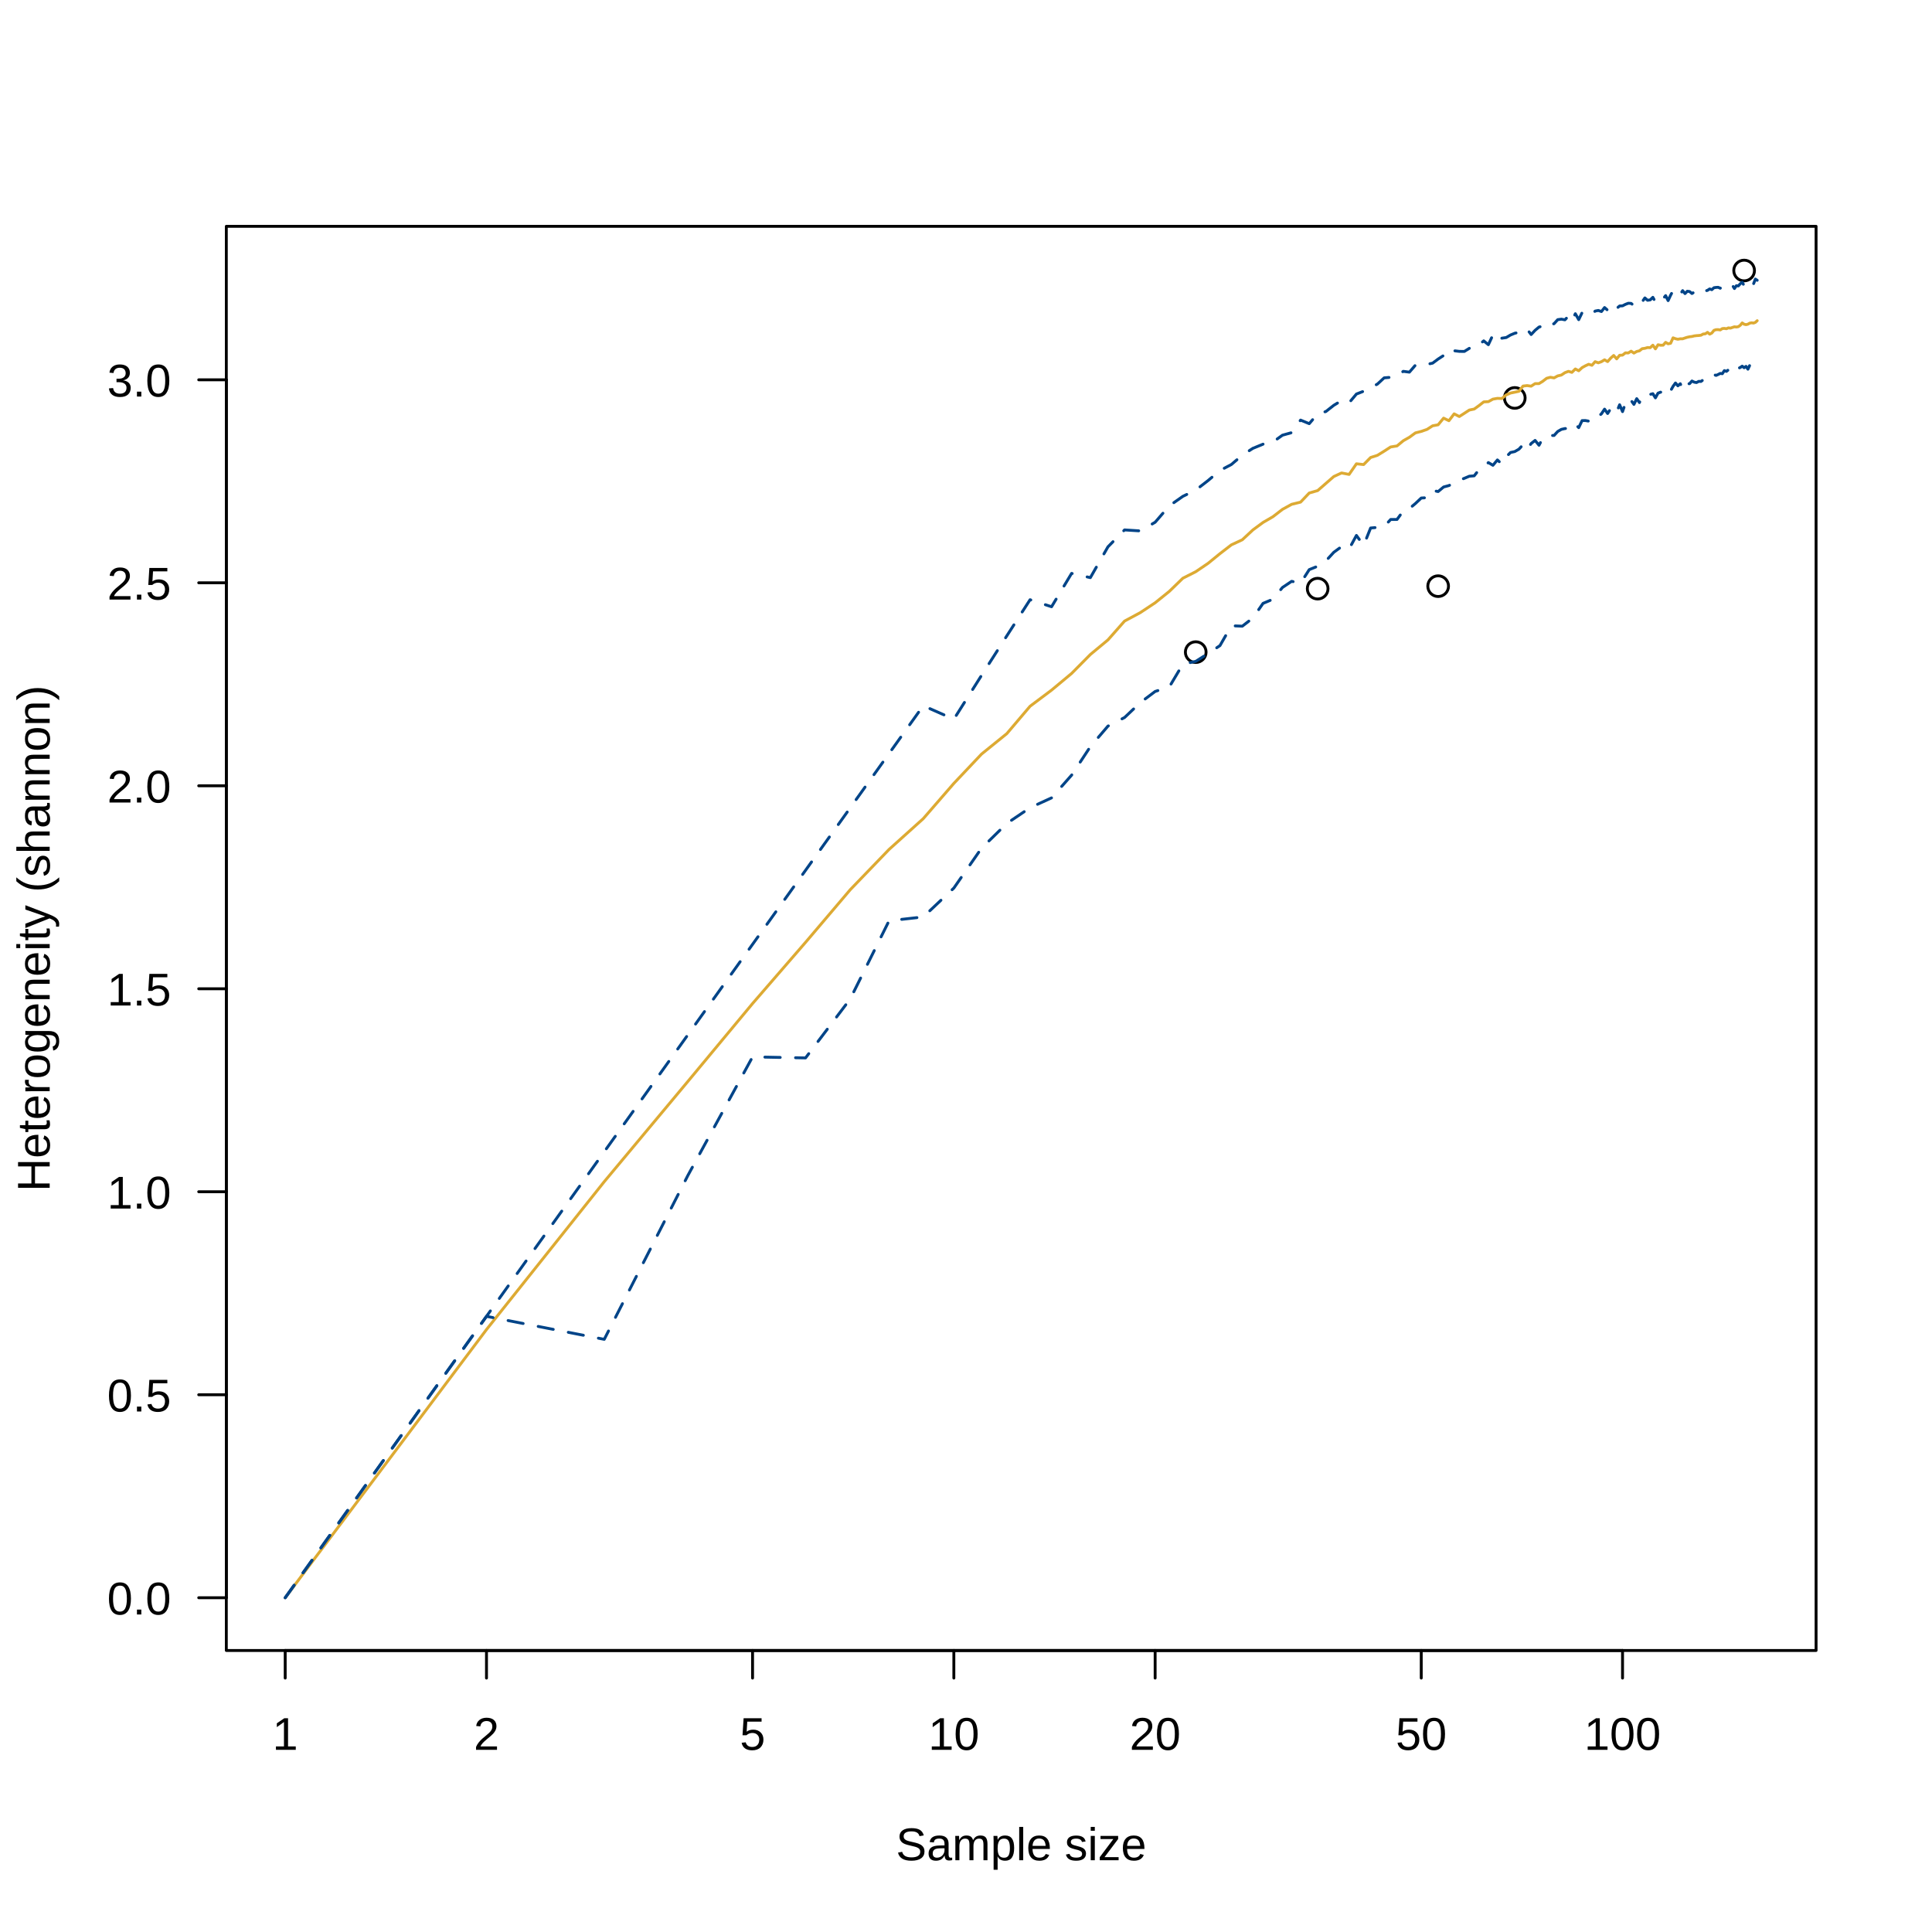
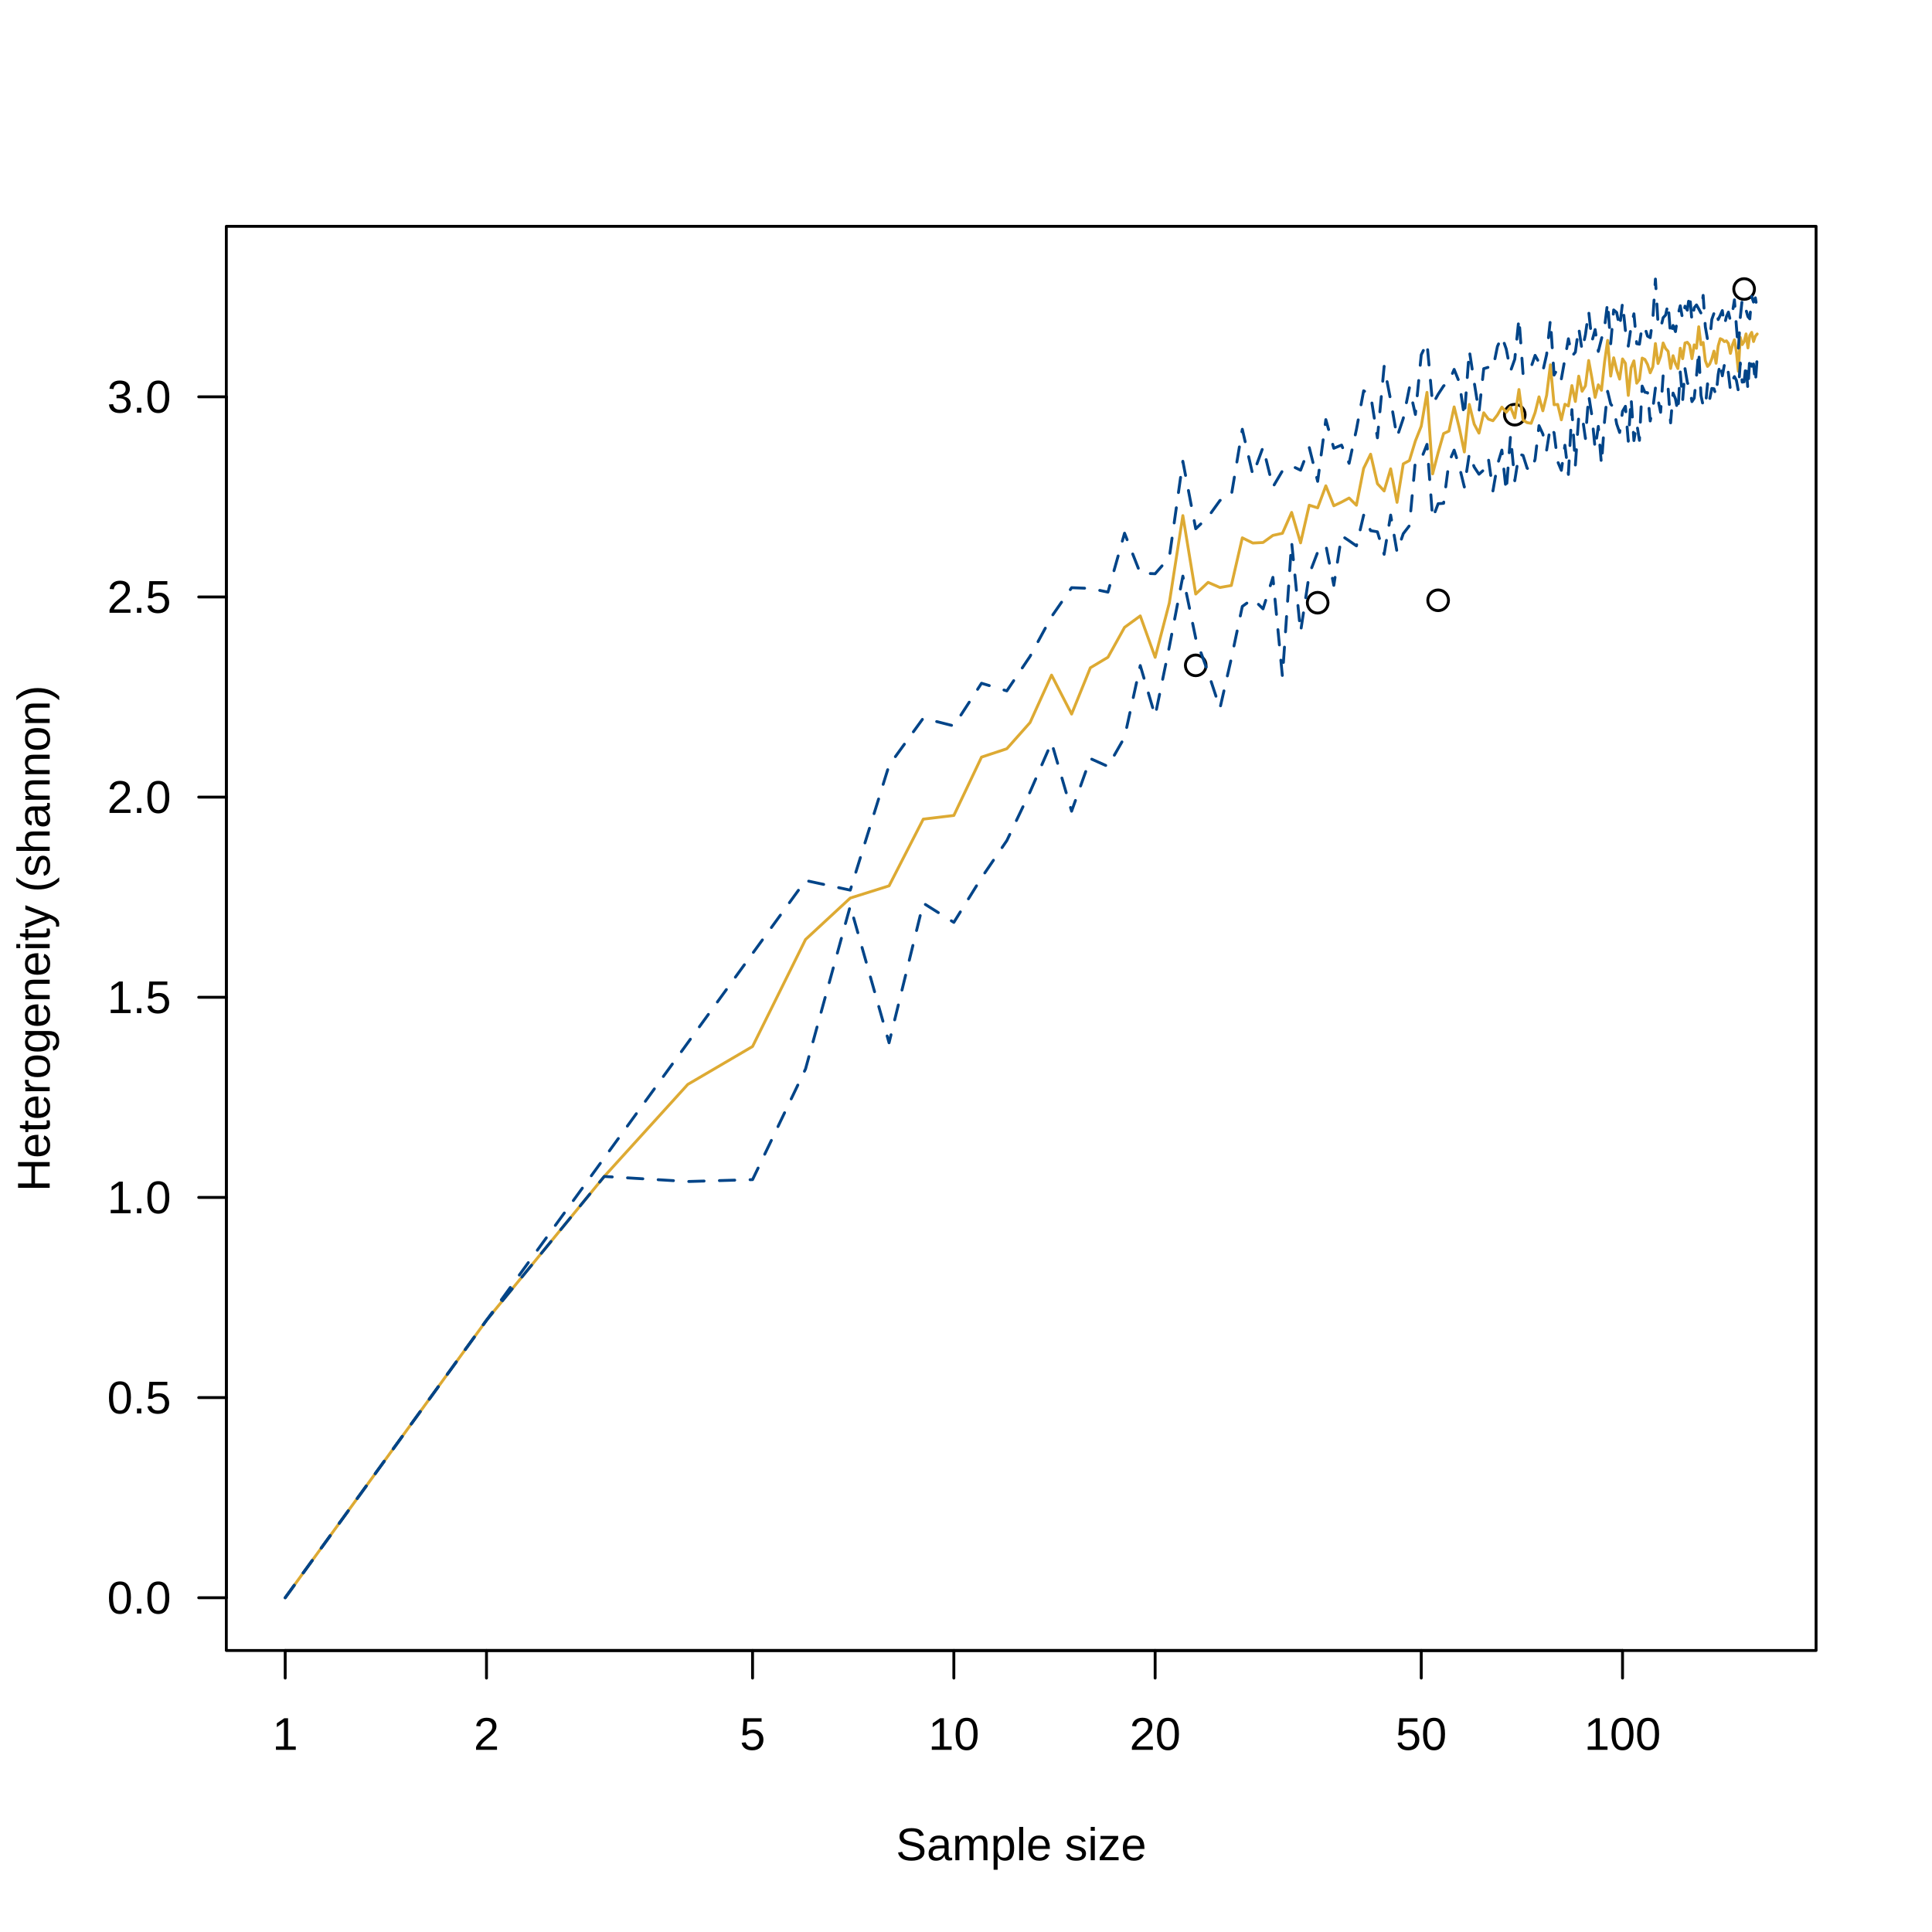
- <svg xmlns="http://www.w3.org/2000/svg" class="svglite" width="504.00pt" height="504.00pt" viewBox="0 0 504.00 504.00">
-   <defs>
-     <style type="text/css">
+ <svg xmlns="http://www.w3.org/2000/svg" width="504.00pt" height="504.00pt" viewBox="0 0 504.00 504.00">
+   <g class="svglite">
+     <defs>
+       <style type="text/css">
    .svglite line, .svglite polyline, .svglite polygon, .svglite path, .svglite rect, .svglite circle {
      fill: none;
      stroke: #000000;
      stroke-linecap: round;
      stroke-linejoin: round;
      stroke-miterlimit: 10.00;
    }
    .svglite text {
      white-space: pre;
    }
+     .svglite g.glyphgroup path {
+       fill: inherit;
+       stroke: none;
+     }
  </style>
-   </defs>
-   <rect width="100%" height="100%" style="stroke: none; fill: #FFFFFF;" />
-   <defs>
-     <clipPath id="cpMC4wMHw1MDQuMDB8MC4wMHw1MDQuMDA=">
-       <rect x="0.00" y="0.00" width="504.00" height="504.00" />
-     </clipPath>
-   </defs>
-   <g clip-path="url(#cpMC4wMHw1MDQuMDB8MC4wMHw1MDQuMDA=)">
+     </defs>
+     <rect width="100%" height="100%" style="stroke: none; fill: #FFFFFF;" />
+     <defs>
+       <clipPath id="cpMC4wMHw1MDQuMDB8MC4wMHw1MDQuMDA=">
+         <rect x="0.00" y="0.00" width="504.00" height="504.00" />
+       </clipPath>
+     </defs>
+     <g clip-path="url(#cpMC4wMHw1MDQuMDB8MC4wMHw1MDQuMDA=)">
</g>
-   <defs>
-     <clipPath id="cpNTkuMDR8NDczLjc2fDU5LjA0fDQzMC41Ng==">
-       <rect x="59.04" y="59.04" width="414.72" height="371.52" />
-     </clipPath>
-   </defs>
-   <g clip-path="url(#cpNTkuMDR8NDczLjc2fDU5LjA0fDQzMC41Ng==)">
-     <circle cx="454.99" cy="70.57" r="2.70" style="stroke-width: 0.75;" />
-     <circle cx="395.16" cy="103.81" r="2.70" style="stroke-width: 0.75;" />
-     <circle cx="375.17" cy="152.91" r="2.70" style="stroke-width: 0.75;" />
-     <circle cx="343.74" cy="153.56" r="2.70" style="stroke-width: 0.75;" />
-     <circle cx="311.93" cy="170.12" r="2.70" style="stroke-width: 0.75;" />
-     <polyline points="74.40,416.80 126.91,346.84 157.63,308.26 179.42,282.14 196.32,261.79 210.14,245.83 221.81,232.09 231.93,221.59 240.85,213.56 248.83,204.36 256.05,196.72 262.65,191.38 268.71,184.24 274.32,180.03 279.55,175.68 284.44,170.74 289.03,166.93 293.36,162.02 297.46,159.82 301.34,157.25 305.04,154.27 308.57,150.84 311.93,149.14 315.16,146.95 318.25,144.43 321.22,142.14 324.08,140.81 326.83,138.25 329.49,136.29 332.06,134.80 334.55,132.88 336.95,131.56 339.28,130.99 341.54,128.61 343.74,127.98 345.87,126.12 347.95,124.31 349.97,123.38 351.94,123.76 353.85,120.99 355.73,121.19 357.55,119.35 359.33,118.78 361.08,117.70 362.78,116.60 364.44,116.33 366.07,114.98 367.67,114.07 369.23,112.93 370.76,112.54 372.26,112.02 373.73,111.08 375.17,110.81 376.59,109.08 377.98,109.75 379.34,107.96 380.69,108.66 382.00,107.82 383.30,106.97 384.57,106.71 385.82,105.81 387.06,104.84 388.27,104.78 389.46,104.12 390.63,103.92 391.79,103.96 392.93,103.01 394.05,102.53 395.16,102.31 396.25,102.07 397.32,100.71 398.38,100.59 399.43,100.74 400.46,100.07 401.48,100.07 402.48,99.45 403.47,98.68 404.45,98.42 405.41,98.58 406.36,98.06 407.31,97.84 408.24,97.22 409.15,96.87 410.06,97.14 410.96,96.25 411.84,96.72 412.72,95.90 413.59,95.42 414.44,95.03 415.29,95.29 416.12,94.35 416.95,94.65 417.77,94.35 418.58,93.86 419.38,94.33 420.18,93.42 420.96,92.73 421.74,93.62 422.51,92.68 423.27,92.64 424.02,92.05 424.77,92.08 425.51,91.61 426.24,92.11 426.97,91.69 427.68,91.52 428.39,90.96 429.10,90.87 429.80,90.66 430.49,90.70 431.18,90.05 431.85,91.01 432.53,89.94 433.20,90.06 433.86,90.05 434.51,89.31 435.16,89.69 435.81,89.55 436.45,88.13 437.08,88.36 437.71,88.50 438.33,88.38 438.95,88.38 439.57,88.17 440.17,87.98 440.78,87.85 441.38,87.78 441.97,87.63 442.56,87.56 443.15,87.52 443.73,87.45 444.30,87.14 444.87,87.08 445.44,86.70 446.00,87.17 446.56,86.88 447.12,86.18 447.67,86.00 448.22,85.99 448.76,86.07 449.30,85.72 449.83,85.67 450.37,85.76 450.89,85.53 451.42,85.60 451.94,85.42 452.46,85.25 452.97,85.31 453.48,85.22 453.99,84.85 454.49,84.24 454.99,84.58 455.49,84.69 455.98,84.57 456.47,84.29 456.96,84.21 457.44,84.28 457.92,84.10 458.40,83.66 " style="stroke-width: 0.75; stroke: #DDAA33;" />
-     <polyline points="74.40,416.80 126.91,343.39 157.63,349.39 179.42,306.69 196.32,275.71 210.14,275.98 221.81,260.58 231.93,240.20 240.85,239.20 248.83,231.67 256.05,221.27 262.65,214.81 268.71,210.71 274.32,208.14 279.55,202.21 284.44,194.78 289.03,189.42 293.36,187.18 297.46,183.30 301.34,180.38 305.04,179.19 308.57,173.26 311.93,172.53 315.16,170.48 318.25,168.42 321.22,163.24 324.08,163.35 326.83,161.22 329.49,157.40 332.06,156.32 334.55,153.26 336.95,151.65 339.28,152.13 341.54,148.60 343.74,147.71 345.87,146.34 347.95,144.07 349.97,142.60 351.94,143.20 353.85,139.68 355.73,142.29 357.55,137.74 359.33,137.58 361.08,137.37 362.78,135.52 364.44,135.51 366.07,133.29 367.67,132.67 369.23,131.36 370.76,129.92 372.26,129.83 373.73,127.95 375.17,128.23 376.59,127.04 377.98,126.67 379.34,125.98 380.69,125.29 382.00,124.78 383.30,124.23 384.57,124.13 385.82,122.54 387.06,122.00 388.27,120.67 389.46,121.38 390.63,119.98 391.79,121.09 392.93,119.16 394.05,118.04 395.16,117.80 396.25,117.17 397.32,116.00 398.38,117.27 399.43,115.70 400.46,114.89 401.48,116.15 402.48,114.29 403.47,114.09 404.45,113.61 405.41,113.60 406.36,112.56 407.31,112.01 408.24,111.80 409.15,111.76 410.06,111.73 410.96,110.65 411.84,111.56 412.72,109.72 413.59,109.71 414.44,109.86 415.29,109.52 416.12,108.50 416.95,108.64 417.77,107.95 418.58,106.73 419.38,107.87 420.18,106.61 420.96,106.30 421.74,107.47 422.51,105.59 423.27,107.38 424.02,105.21 424.77,105.83 425.51,104.47 426.24,105.49 426.97,104.00 427.68,105.02 428.39,103.31 429.10,103.24 429.80,103.25 430.49,102.89 431.18,102.70 431.85,103.79 432.53,102.56 433.20,102.30 433.86,102.57 434.51,101.33 435.16,101.46 435.81,101.94 436.45,100.78 437.08,99.91 437.71,100.65 438.33,100.10 438.95,101.42 439.57,99.88 440.17,100.19 440.78,100.07 441.38,99.39 441.97,99.69 442.56,99.80 443.15,99.49 443.73,99.51 444.30,99.10 444.87,98.65 445.44,98.28 446.00,98.45 446.56,98.29 447.12,97.73 447.67,97.93 448.22,97.69 448.76,97.41 449.30,97.49 449.83,96.68 450.37,96.88 450.89,96.47 451.42,97.09 451.94,96.43 452.46,96.05 452.97,95.78 453.48,96.09 453.99,95.86 454.49,95.52 454.99,95.93 455.49,95.57 455.98,96.31 456.47,95.26 456.96,95.84 457.44,95.35 457.92,95.51 458.40,93.73 " style="stroke-width: 0.75; stroke: #004488; stroke-dasharray: 4.00,4.00;" />
-     <polyline points="74.40,416.80 126.91,343.39 157.63,300.45 179.42,269.98 196.32,246.35 210.14,227.04 221.81,210.72 231.93,196.57 240.85,184.10 248.83,187.62 256.05,176.19 262.65,165.87 268.71,156.45 274.32,158.28 279.55,149.58 284.44,150.69 289.03,142.65 293.36,138.24 297.46,138.50 301.34,136.24 305.04,131.96 308.57,129.48 311.93,127.85 315.16,125.35 318.25,122.74 321.22,121.18 324.08,118.74 326.83,116.96 329.49,115.87 332.06,115.32 334.55,113.53 336.95,112.86 339.28,109.59 341.54,110.52 343.74,107.94 345.87,107.36 347.95,105.73 349.97,104.50 351.94,105.07 353.85,102.79 355.73,102.06 357.55,101.14 359.33,100.19 361.08,98.57 362.78,98.43 364.44,98.08 366.07,96.87 367.67,97.08 369.23,95.27 370.76,95.01 372.26,95.05 373.73,94.73 375.17,93.66 376.59,92.74 377.98,93.15 379.34,91.50 380.69,91.66 382.00,91.68 383.30,90.87 384.57,90.87 385.82,89.94 387.06,88.92 388.27,89.92 389.46,87.37 390.63,88.84 391.79,88.22 392.93,88.05 394.05,87.39 395.16,86.93 396.25,86.70 397.32,85.95 398.38,85.90 399.43,87.27 400.46,86.17 401.48,85.32 402.48,85.05 403.47,84.25 404.45,84.74 405.41,84.44 406.36,83.39 407.31,83.26 408.24,83.43 409.15,82.47 410.06,83.70 410.96,81.84 411.84,83.39 412.72,81.56 413.59,81.34 414.44,81.48 415.29,82.00 416.12,81.15 416.95,80.99 417.77,81.27 418.58,80.23 419.38,80.93 420.18,80.14 420.96,79.52 421.74,80.46 422.51,79.82 423.27,79.78 424.02,79.40 424.77,79.11 425.51,79.15 426.24,79.73 426.97,79.04 427.68,79.51 428.39,78.74 429.10,77.72 429.80,78.33 430.49,78.23 431.18,77.56 431.85,78.78 432.53,77.75 433.20,78.11 433.86,77.94 434.51,77.12 435.16,78.42 435.81,77.01 436.45,75.83 437.08,76.62 437.71,76.34 438.33,76.76 438.95,75.82 439.57,76.59 440.17,75.97 440.78,76.06 441.38,76.57 441.97,76.20 442.56,76.36 443.15,76.55 443.73,76.26 444.30,75.70 444.87,75.91 445.44,75.74 446.00,75.37 446.56,75.57 447.12,75.06 447.67,74.98 448.22,74.95 448.76,75.19 449.30,74.51 449.83,74.74 450.37,74.76 450.89,74.83 451.42,74.46 451.94,74.44 452.46,75.27 452.97,74.53 453.48,74.59 453.99,74.02 454.49,73.64 454.99,74.52 455.49,73.47 455.98,73.55 456.47,73.29 456.96,73.78 457.44,74.07 457.92,72.80 458.40,73.12 " style="stroke-width: 0.75; stroke: #004488; stroke-dasharray: 4.00,4.00;" />
-   </g>
-   <g clip-path="url(#cpMC4wMHw1MDQuMDB8MC4wMHw1MDQuMDA=)">
-     <line x1="74.40" y1="430.56" x2="423.27" y2="430.56" style="stroke-width: 0.75;" />
-     <line x1="74.40" y1="430.56" x2="74.40" y2="437.76" style="stroke-width: 0.75;" />
-     <line x1="126.91" y1="430.56" x2="126.91" y2="437.76" style="stroke-width: 0.75;" />
-     <line x1="196.32" y1="430.56" x2="196.32" y2="437.76" style="stroke-width: 0.75;" />
-     <line x1="248.83" y1="430.56" x2="248.83" y2="437.76" style="stroke-width: 0.75;" />
-     <line x1="301.34" y1="430.56" x2="301.34" y2="437.76" style="stroke-width: 0.75;" />
-     <line x1="370.76" y1="430.56" x2="370.76" y2="437.76" style="stroke-width: 0.75;" />
-     <line x1="423.27" y1="430.56" x2="423.27" y2="437.76" style="stroke-width: 0.75;" />
-     <text x="74.40" y="456.48" text-anchor="middle" style="font-size: 12.00px; font-family: &quot;Arial&quot;;" textLength="7.64px" lengthAdjust="spacingAndGlyphs">1</text>
-     <text x="126.91" y="456.48" text-anchor="middle" style="font-size: 12.00px; font-family: &quot;Arial&quot;;" textLength="7.64px" lengthAdjust="spacingAndGlyphs">2</text>
-     <text x="196.32" y="456.48" text-anchor="middle" style="font-size: 12.00px; font-family: &quot;Arial&quot;;" textLength="7.64px" lengthAdjust="spacingAndGlyphs">5</text>
-     <text x="248.83" y="456.48" text-anchor="middle" style="font-size: 12.00px; font-family: &quot;Arial&quot;;" textLength="15.28px" lengthAdjust="spacingAndGlyphs">10</text>
-     <text x="301.34" y="456.48" text-anchor="middle" style="font-size: 12.00px; font-family: &quot;Arial&quot;;" textLength="15.28px" lengthAdjust="spacingAndGlyphs">20</text>
-     <text x="370.76" y="456.48" text-anchor="middle" style="font-size: 12.00px; font-family: &quot;Arial&quot;;" textLength="15.28px" lengthAdjust="spacingAndGlyphs">50</text>
-     <text x="423.27" y="456.48" text-anchor="middle" style="font-size: 12.00px; font-family: &quot;Arial&quot;;" textLength="22.92px" lengthAdjust="spacingAndGlyphs">100</text>
-     <line x1="59.04" y1="416.80" x2="59.04" y2="99.08" style="stroke-width: 0.75;" />
-     <line x1="59.04" y1="416.80" x2="51.84" y2="416.80" style="stroke-width: 0.75;" />
-     <line x1="59.04" y1="363.85" x2="51.84" y2="363.85" style="stroke-width: 0.75;" />
-     <line x1="59.04" y1="310.89" x2="51.84" y2="310.89" style="stroke-width: 0.75;" />
-     <line x1="59.04" y1="257.94" x2="51.84" y2="257.94" style="stroke-width: 0.75;" />
-     <line x1="59.04" y1="204.99" x2="51.84" y2="204.99" style="stroke-width: 0.75;" />
-     <line x1="59.04" y1="152.03" x2="51.84" y2="152.03" style="stroke-width: 0.75;" />
-     <line x1="59.04" y1="99.08" x2="51.84" y2="99.08" style="stroke-width: 0.75;" />
-     <text x="44.64" y="421.17" text-anchor="end" style="font-size: 12.00px; font-family: &quot;Arial&quot;;" textLength="19.09px" lengthAdjust="spacingAndGlyphs">0.0</text>
-     <text x="44.64" y="368.22" text-anchor="end" style="font-size: 12.00px; font-family: &quot;Arial&quot;;" textLength="19.09px" lengthAdjust="spacingAndGlyphs">0.5</text>
-     <text x="44.64" y="315.27" text-anchor="end" style="font-size: 12.00px; font-family: &quot;Arial&quot;;" textLength="19.09px" lengthAdjust="spacingAndGlyphs">1.0</text>
-     <text x="44.64" y="262.31" text-anchor="end" style="font-size: 12.00px; font-family: &quot;Arial&quot;;" textLength="19.09px" lengthAdjust="spacingAndGlyphs">1.5</text>
-     <text x="44.64" y="209.36" text-anchor="end" style="font-size: 12.00px; font-family: &quot;Arial&quot;;" textLength="19.09px" lengthAdjust="spacingAndGlyphs">2.0</text>
-     <text x="44.64" y="156.41" text-anchor="end" style="font-size: 12.00px; font-family: &quot;Arial&quot;;" textLength="19.09px" lengthAdjust="spacingAndGlyphs">2.5</text>
-     <text x="44.64" y="103.45" text-anchor="end" style="font-size: 12.00px; font-family: &quot;Arial&quot;;" textLength="19.09px" lengthAdjust="spacingAndGlyphs">3.0</text>
-     <polygon points="59.04,430.56 473.76,430.56 473.76,59.04 59.04,59.04 " style="stroke-width: 0.75;" />
-     <text x="266.40" y="485.28" text-anchor="middle" style="font-size: 12.00px; font-family: &quot;Arial&quot;;" textLength="72.10px" lengthAdjust="spacingAndGlyphs">Sample size</text>
-     <text transform="translate(12.96,244.80) rotate(-90)" text-anchor="middle" style="font-size: 12.00px; font-family: &quot;Arial&quot;;" textLength="150.25px" lengthAdjust="spacingAndGlyphs">Heterogeneity (shannon)</text>
+     <defs>
+       <clipPath id="cpNTkuMDR8NDczLjc2fDU5LjA0fDQzMC41Ng==">
+         <rect x="59.04" y="59.04" width="414.72" height="371.52" />
+       </clipPath>
+     </defs>
+     <g clip-path="url(#cpNTkuMDR8NDczLjc2fDU5LjA0fDQzMC41Ng==)">
+       <circle cx="454.99" cy="75.40" r="2.70" style="stroke-width: 0.75;" />
+       <circle cx="395.16" cy="108.18" r="2.70" style="stroke-width: 0.75;" />
+       <circle cx="375.17" cy="156.60" r="2.70" style="stroke-width: 0.75;" />
+       <circle cx="343.74" cy="157.23" r="2.70" style="stroke-width: 0.75;" />
+       <circle cx="311.93" cy="173.57" r="2.70" style="stroke-width: 0.75;" />
+       <polyline points="74.40,416.80 126.91,344.42 157.63,306.90 179.42,282.89 196.32,272.99 210.14,245.08 221.81,234.27 231.93,231.09 240.85,213.69 248.83,212.73 256.05,197.51 262.65,195.32 268.71,188.49 274.32,176.11 279.55,186.28 284.44,174.20 289.03,171.46 293.36,163.66 297.46,160.67 301.34,171.48 305.04,157.30 308.57,134.50 311.93,154.97 315.16,151.92 318.25,153.26 321.22,152.73 324.08,140.30 326.83,141.66 329.49,141.52 332.06,139.67 334.55,139.12 336.95,133.67 339.28,141.62 341.54,131.79 343.74,132.48 345.87,126.73 347.95,131.94 349.97,130.98 351.94,129.92 353.85,131.80 355.73,122.19 357.55,118.48 359.33,126.19 361.08,128.08 362.78,122.30 364.44,131.05 366.07,121.01 367.67,120.14 369.23,115.03 370.76,111.18 372.26,102.35 373.73,123.62 375.17,118.06 376.59,113.10 377.98,112.46 379.34,106.15 380.69,111.65 382.00,117.91 383.30,105.50 384.57,110.64 385.82,112.99 387.06,107.68 388.27,109.33 389.46,109.76 390.63,108.24 391.79,106.21 392.93,107.56 394.05,106.21 395.16,109.03 396.25,101.61 397.32,109.59 398.38,110.25 399.43,110.43 400.46,107.63 401.48,103.52 402.48,107.17 403.47,103.13 404.45,95.16 405.41,105.58 406.36,105.50 407.31,109.52 408.24,105.45 409.15,105.91 410.06,100.58 410.96,104.74 411.84,98.12 412.72,102.07 413.59,100.65 414.44,94.04 415.29,98.67 416.12,103.66 416.95,100.38 417.77,101.82 418.58,94.44 419.38,88.80 420.18,98.11 420.96,93.33 421.74,96.54 422.51,98.90 423.27,93.63 424.02,94.77 424.77,103.15 425.51,95.93 426.24,94.13 426.97,99.97 427.68,99.00 428.39,93.41 429.10,93.76 429.80,95.08 430.49,97.26 431.18,95.67 431.85,89.62 432.53,94.84 433.20,92.96 433.86,89.47 434.51,90.93 435.16,91.65 435.81,96.12 436.45,92.79 437.08,94.85 437.71,96.14 438.33,90.84 438.95,93.57 439.57,89.48 440.17,89.29 440.78,90.08 441.38,93.56 441.97,89.96 442.56,90.85 443.15,85.24 443.73,89.92 444.30,89.34 444.87,94.09 445.44,95.59 446.00,94.98 446.56,93.59 447.12,91.59 447.67,94.77 448.22,90.25 448.76,88.35 449.30,88.60 449.83,89.12 450.37,88.91 450.89,89.60 451.42,92.19 451.94,89.98 452.46,88.63 452.97,91.72 453.48,96.85 453.99,88.03 454.49,89.90 454.99,89.13 455.49,87.10 455.98,90.76 456.47,87.51 456.96,86.70 457.44,89.10 457.92,87.70 458.40,87.12 " style="stroke-width: 0.75; stroke: #DDAA33;" />
+       <polyline points="74.40,416.80 126.91,344.42 157.63,306.90 179.42,308.22 196.32,307.73 210.14,278.86 221.81,236.34 231.93,272.03 240.85,235.60 248.83,240.62 256.05,228.97 262.65,219.29 268.71,206.58 274.32,193.69 279.55,211.62 284.44,197.88 289.03,199.94 293.36,192.34 297.46,173.62 301.34,186.76 305.04,168.75 308.57,150.29 311.93,166.51 315.16,175.40 318.25,184.78 321.22,171.76 324.08,158.20 326.83,156.20 329.49,158.83 332.06,150.61 334.55,176.50 336.95,141.46 339.28,164.87 341.54,149.79 343.74,144.04 345.87,142.19 347.95,152.70 349.97,139.74 351.94,141.07 353.85,142.40 355.73,134.39 357.55,138.43 359.33,138.73 361.08,144.61 362.78,134.37 364.44,144.00 366.07,139.22 367.67,137.14 369.23,120.24 370.76,119.70 372.26,115.92 373.73,135.23 375.17,131.40 376.59,131.30 377.98,120.61 379.34,117.42 380.69,121.70 382.00,127.05 383.30,118.35 384.57,121.82 385.82,123.71 387.06,122.60 388.27,119.62 389.46,128.07 390.63,121.28 391.79,117.41 392.93,128.20 394.05,113.69 395.16,125.41 396.25,118.44 397.32,118.80 398.38,122.13 399.43,122.93 400.46,119.81 401.48,111.04 402.48,113.21 403.47,117.40 404.45,111.26 405.41,112.92 406.36,120.44 407.31,122.70 408.24,116.15 409.15,123.76 410.06,106.87 410.96,121.39 411.84,108.67 412.72,108.29 413.59,114.40 414.44,103.11 415.29,108.53 416.12,117.08 416.95,111.23 417.77,121.14 418.58,109.83 419.38,102.08 420.18,105.40 420.96,106.34 421.74,110.58 422.51,112.82 423.27,107.30 424.02,105.99 424.77,115.10 425.51,103.82 426.24,114.93 426.97,110.42 427.68,114.88 428.39,100.71 429.10,102.32 429.80,102.45 430.49,109.82 431.18,106.52 431.85,101.22 432.53,104.27 433.20,107.55 433.86,98.04 434.51,98.32 435.16,101.18 435.81,110.31 436.45,102.54 437.08,104.04 437.71,107.52 438.33,97.04 438.95,104.48 439.57,96.17 440.17,99.74 440.78,101.32 441.38,104.77 441.97,103.87 442.56,98.15 443.15,91.53 443.73,103.14 444.30,105.85 444.87,106.33 445.44,100.12 446.00,104.14 446.56,101.33 447.12,101.42 447.67,103.20 448.22,97.70 448.76,94.59 449.30,98.04 449.83,95.21 450.37,94.32 450.89,97.38 451.42,101.76 451.94,99.18 452.46,98.24 452.97,99.21 453.48,101.98 453.99,94.70 454.49,99.68 454.99,99.59 455.49,94.79 455.98,101.80 456.47,92.90 456.96,95.54 457.44,94.94 457.92,99.96 458.40,93.22 " style="stroke-width: 0.75; stroke: #004488; stroke-dasharray: 4.00,4.00;" />
+       <polyline points="74.40,416.80 126.91,344.42 157.63,302.07 179.42,272.03 196.32,248.73 210.14,229.69 221.81,232.21 231.93,199.65 240.85,187.35 248.83,189.37 256.05,178.24 262.65,180.23 268.71,171.22 274.32,160.86 279.55,153.31 284.44,153.50 289.03,154.47 293.36,139.09 297.46,149.53 301.34,149.67 305.04,145.43 308.57,120.33 311.93,137.94 315.16,134.85 318.25,130.56 321.22,129.23 324.08,111.98 326.83,123.91 329.49,116.65 332.06,127.05 334.55,122.82 336.95,121.54 339.28,122.66 341.54,116.71 343.74,125.57 345.87,109.46 347.95,116.94 349.97,116.11 351.94,120.87 353.85,112.04 355.73,101.94 357.55,102.97 359.33,114.21 361.08,95.56 362.78,104.38 364.44,114.02 366.07,109.16 367.67,101.16 369.23,108.12 370.76,92.57 372.26,89.44 373.73,105.46 375.17,102.86 376.59,100.68 377.98,99.62 379.34,96.36 380.69,99.71 382.00,108.66 383.30,91.42 384.57,99.69 385.82,107.55 387.06,96.17 388.27,95.81 389.46,96.17 390.63,90.39 391.79,87.78 392.93,91.04 394.05,96.81 395.16,93.70 396.25,82.99 397.32,97.50 398.38,95.53 399.43,95.71 400.46,92.70 401.48,94.56 402.48,96.82 403.47,92.47 404.45,83.43 405.41,97.85 406.36,96.14 407.31,98.85 408.24,93.62 409.15,88.37 410.06,92.94 410.96,91.87 411.84,85.50 412.72,91.44 413.59,87.30 414.44,81.21 415.29,89.04 416.12,85.97 416.95,91.67 417.77,88.43 418.58,85.38 419.38,78.84 420.18,89.67 420.96,80.85 421.74,81.52 422.51,85.45 423.27,78.95 424.02,86.22 424.77,90.30 425.51,85.16 426.24,81.86 426.97,89.65 427.68,89.79 428.39,84.97 429.10,85.48 429.80,87.69 430.49,88.09 431.18,83.10 431.85,72.80 432.53,84.38 433.20,85.68 433.86,82.88 434.51,82.19 435.16,79.12 435.81,87.62 436.45,84.90 437.08,86.50 437.71,82.23 438.33,79.77 438.95,83.28 439.57,79.87 440.17,80.92 440.78,76.67 441.38,83.80 441.97,80.28 442.56,79.54 443.15,80.57 443.73,81.67 444.30,77.06 444.87,85.26 445.44,88.52 446.00,88.86 446.56,83.34 447.12,81.74 447.67,80.58 448.22,83.37 448.76,82.26 449.30,81.02 449.83,84.88 450.37,82.59 450.89,81.42 451.42,83.72 451.94,81.52 452.46,78.22 452.97,85.09 453.48,91.34 453.99,82.78 454.49,78.11 454.99,79.53 455.49,80.86 455.98,82.60 456.47,83.18 456.96,77.35 457.44,78.80 457.92,77.69 458.40,80.63 " style="stroke-width: 0.75; stroke: #004488; stroke-dasharray: 4.00,4.00;" />
+     </g>
+     <g clip-path="url(#cpMC4wMHw1MDQuMDB8MC4wMHw1MDQuMDA=)">
+       <line x1="74.40" y1="430.56" x2="423.27" y2="430.56" style="stroke-width: 0.75;" />
+       <line x1="74.40" y1="430.56" x2="74.40" y2="437.76" style="stroke-width: 0.75;" />
+       <line x1="126.91" y1="430.56" x2="126.91" y2="437.76" style="stroke-width: 0.75;" />
+       <line x1="196.32" y1="430.56" x2="196.32" y2="437.76" style="stroke-width: 0.75;" />
+       <line x1="248.83" y1="430.56" x2="248.83" y2="437.76" style="stroke-width: 0.75;" />
+       <line x1="301.34" y1="430.56" x2="301.34" y2="437.76" style="stroke-width: 0.75;" />
+       <line x1="370.76" y1="430.56" x2="370.76" y2="437.76" style="stroke-width: 0.75;" />
+       <line x1="423.27" y1="430.56" x2="423.27" y2="437.76" style="stroke-width: 0.75;" />
+       <text x="74.40" y="456.48" text-anchor="middle" style="font-size: 12.00px; font-family: &quot;Liberation Sans&quot;;" textLength="6.67px" lengthAdjust="spacingAndGlyphs">1</text>
+       <text x="126.91" y="456.48" text-anchor="middle" style="font-size: 12.00px; font-family: &quot;Liberation Sans&quot;;" textLength="6.67px" lengthAdjust="spacingAndGlyphs">2</text>
+       <text x="196.32" y="456.48" text-anchor="middle" style="font-size: 12.00px; font-family: &quot;Liberation Sans&quot;;" textLength="6.67px" lengthAdjust="spacingAndGlyphs">5</text>
+       <text x="248.83" y="456.48" text-anchor="middle" style="font-size: 12.00px; font-family: &quot;Liberation Sans&quot;;" textLength="13.34px" lengthAdjust="spacingAndGlyphs">10</text>
+       <text x="301.34" y="456.48" text-anchor="middle" style="font-size: 12.00px; font-family: &quot;Liberation Sans&quot;;" textLength="13.34px" lengthAdjust="spacingAndGlyphs">20</text>
+       <text x="370.76" y="456.48" text-anchor="middle" style="font-size: 12.00px; font-family: &quot;Liberation Sans&quot;;" textLength="13.34px" lengthAdjust="spacingAndGlyphs">50</text>
+       <text x="423.27" y="456.48" text-anchor="middle" style="font-size: 12.00px; font-family: &quot;Liberation Sans&quot;;" textLength="20.02px" lengthAdjust="spacingAndGlyphs">100</text>
+       <line x1="59.04" y1="416.80" x2="59.04" y2="103.52" style="stroke-width: 0.75;" />
+       <line x1="59.04" y1="416.80" x2="51.84" y2="416.80" style="stroke-width: 0.75;" />
+       <line x1="59.04" y1="364.59" x2="51.84" y2="364.59" style="stroke-width: 0.75;" />
+       <line x1="59.04" y1="312.37" x2="51.84" y2="312.37" style="stroke-width: 0.75;" />
+       <line x1="59.04" y1="260.16" x2="51.84" y2="260.16" style="stroke-width: 0.75;" />
+       <line x1="59.04" y1="207.94" x2="51.84" y2="207.94" style="stroke-width: 0.75;" />
+       <line x1="59.04" y1="155.73" x2="51.84" y2="155.73" style="stroke-width: 0.75;" />
+       <line x1="59.04" y1="103.52" x2="51.84" y2="103.52" style="stroke-width: 0.75;" />
+       <text x="44.64" y="420.93" text-anchor="end" style="font-size: 12.00px; font-family: &quot;Liberation Sans&quot;;" textLength="16.67px" lengthAdjust="spacingAndGlyphs">0.0</text>
+       <text x="44.64" y="368.72" text-anchor="end" style="font-size: 12.00px; font-family: &quot;Liberation Sans&quot;;" textLength="16.67px" lengthAdjust="spacingAndGlyphs">0.5</text>
+       <text x="44.64" y="316.50" text-anchor="end" style="font-size: 12.00px; font-family: &quot;Liberation Sans&quot;;" textLength="16.67px" lengthAdjust="spacingAndGlyphs">1.0</text>
+       <text x="44.64" y="264.29" text-anchor="end" style="font-size: 12.00px; font-family: &quot;Liberation Sans&quot;;" textLength="16.67px" lengthAdjust="spacingAndGlyphs">1.5</text>
+       <text x="44.64" y="212.07" text-anchor="end" style="font-size: 12.00px; font-family: &quot;Liberation Sans&quot;;" textLength="16.67px" lengthAdjust="spacingAndGlyphs">2.0</text>
+       <text x="44.64" y="159.86" text-anchor="end" style="font-size: 12.00px; font-family: &quot;Liberation Sans&quot;;" textLength="16.67px" lengthAdjust="spacingAndGlyphs">2.5</text>
+       <text x="44.64" y="107.64" text-anchor="end" style="font-size: 12.00px; font-family: &quot;Liberation Sans&quot;;" textLength="16.67px" lengthAdjust="spacingAndGlyphs">3.0</text>
+       <polygon points="59.04,430.56 473.76,430.56 473.76,59.04 59.04,59.04 " style="stroke-width: 0.75;" />
+       <text x="266.40" y="485.28" text-anchor="middle" style="font-size: 12.00px; font-family: &quot;Liberation Sans&quot;;" textLength="65.36px" lengthAdjust="spacingAndGlyphs">Sample size</text>
+       <text transform="translate(12.96,244.80) rotate(-90)" text-anchor="middle" style="font-size: 12.00px; font-family: &quot;Liberation Sans&quot;;" textLength="132.06px" lengthAdjust="spacingAndGlyphs">Heterogeneity (shannon)</text>
+     </g>
  </g>
</svg>
